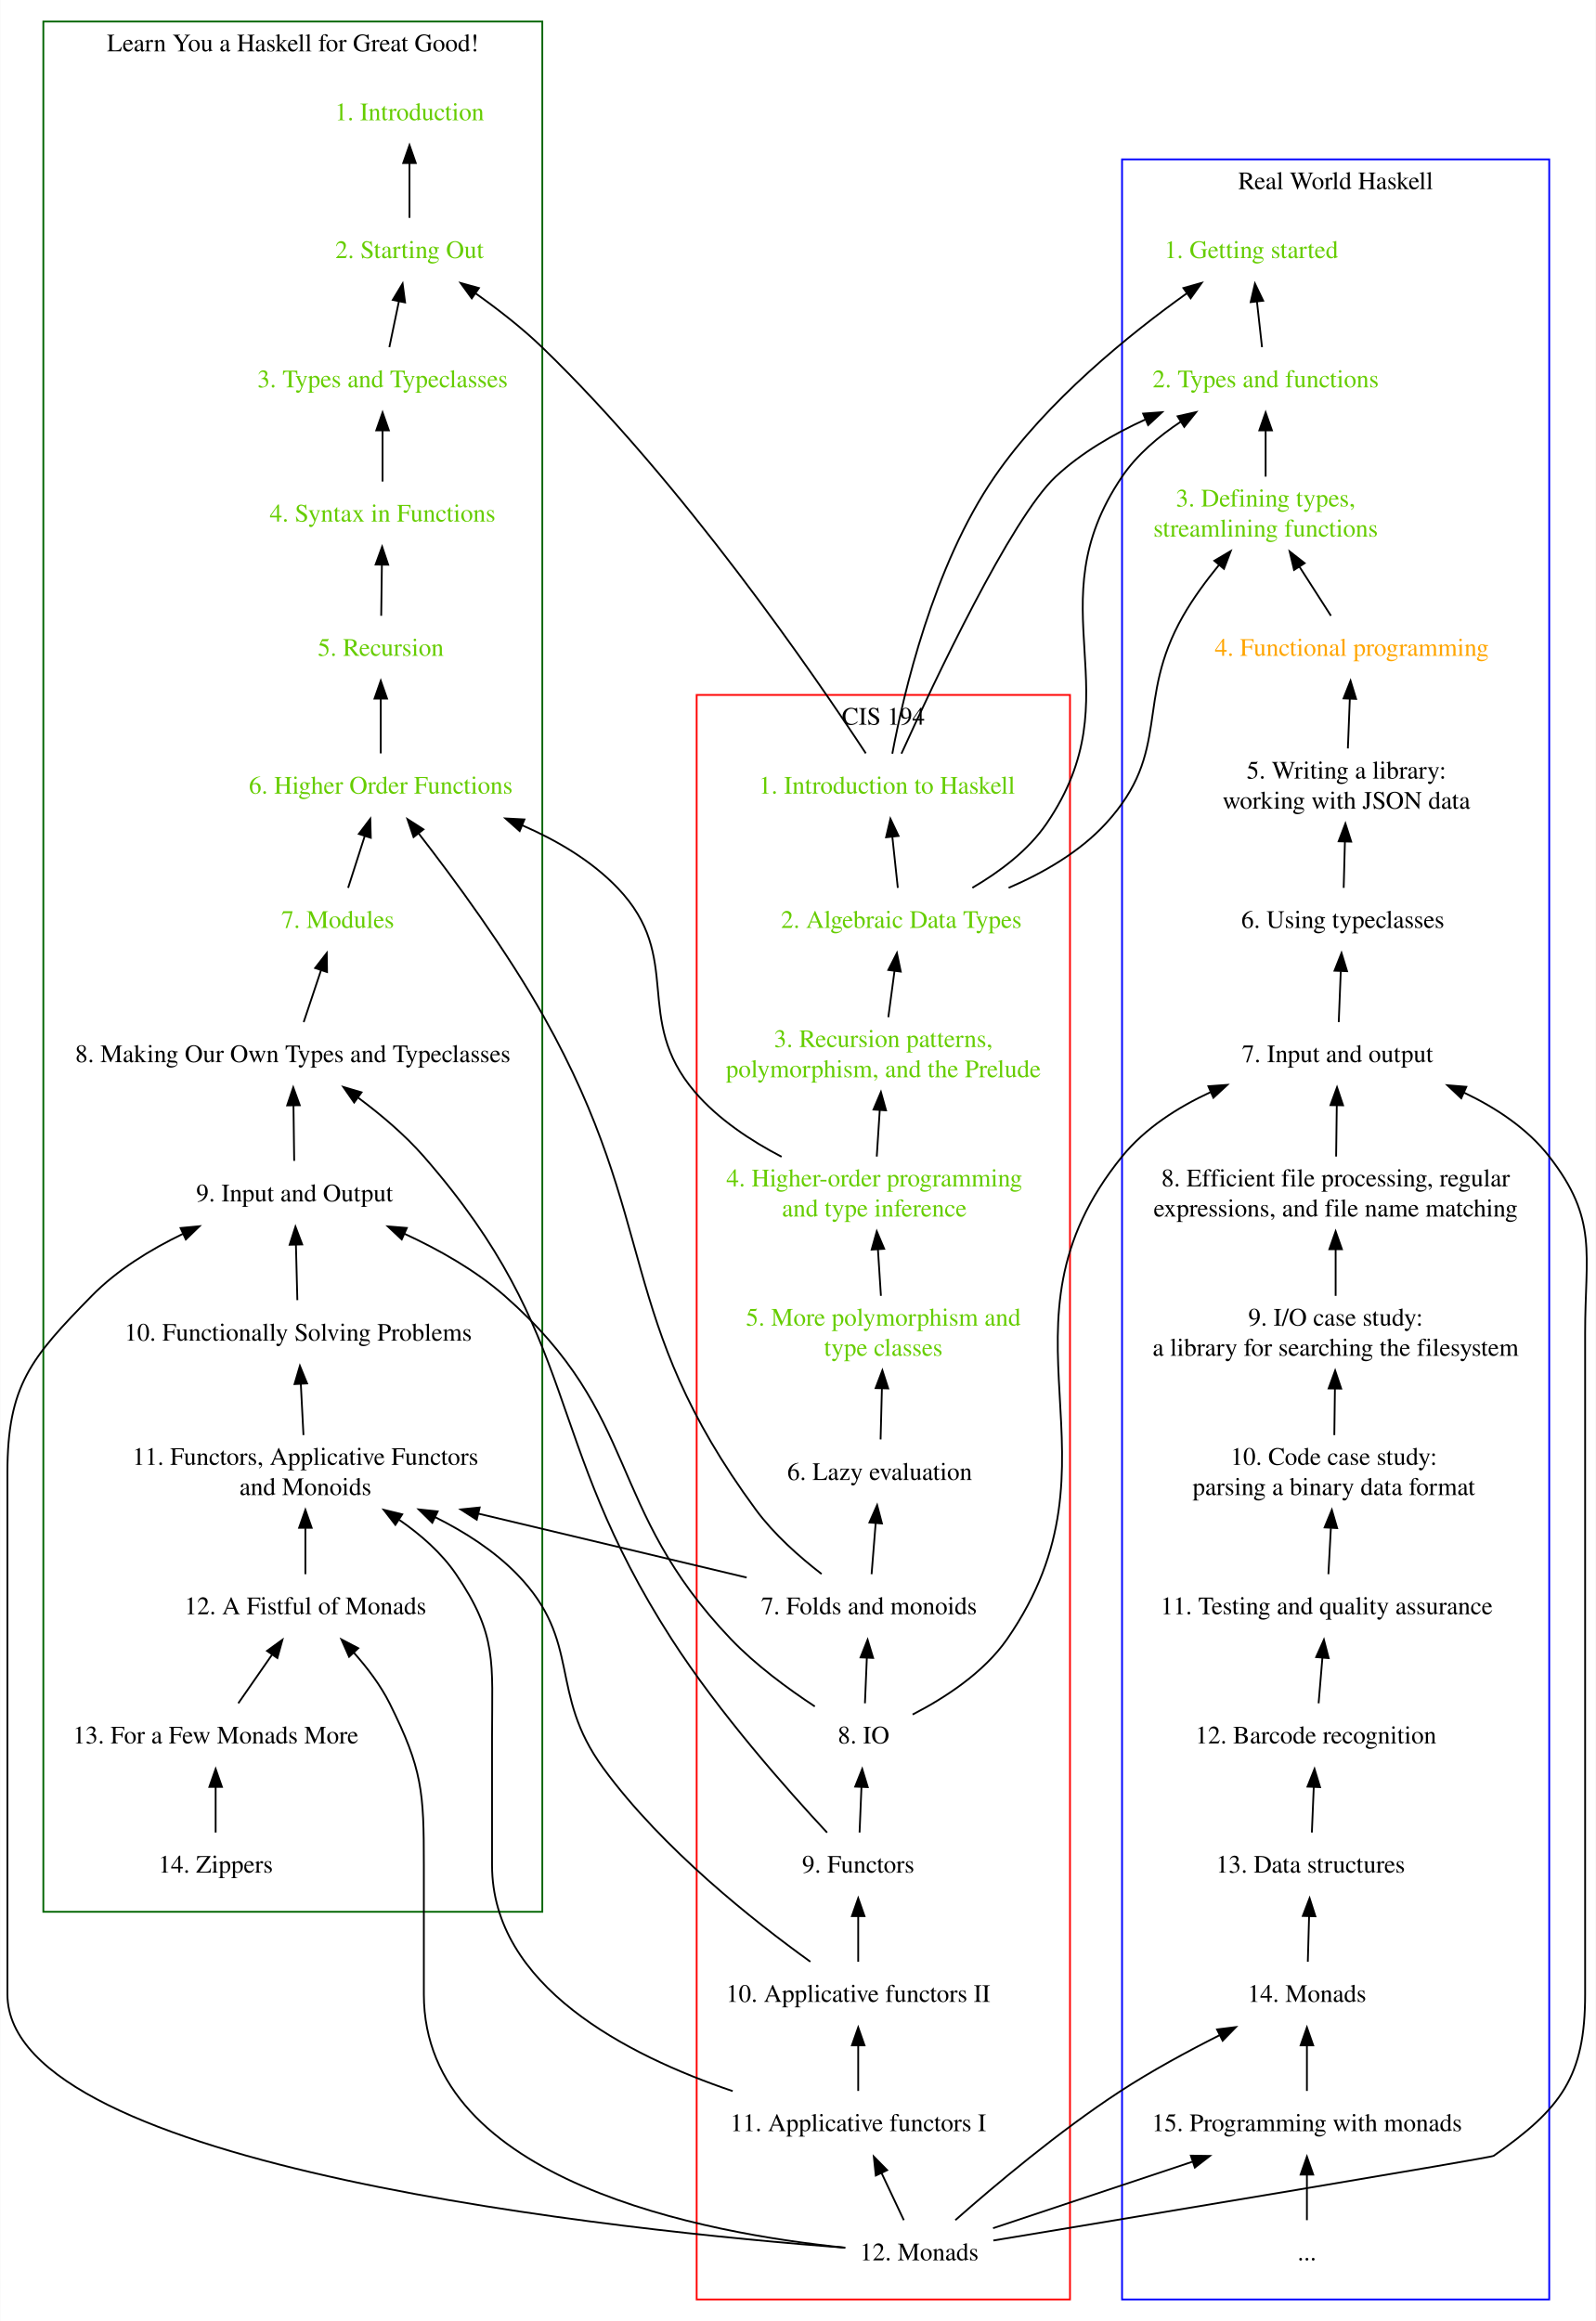
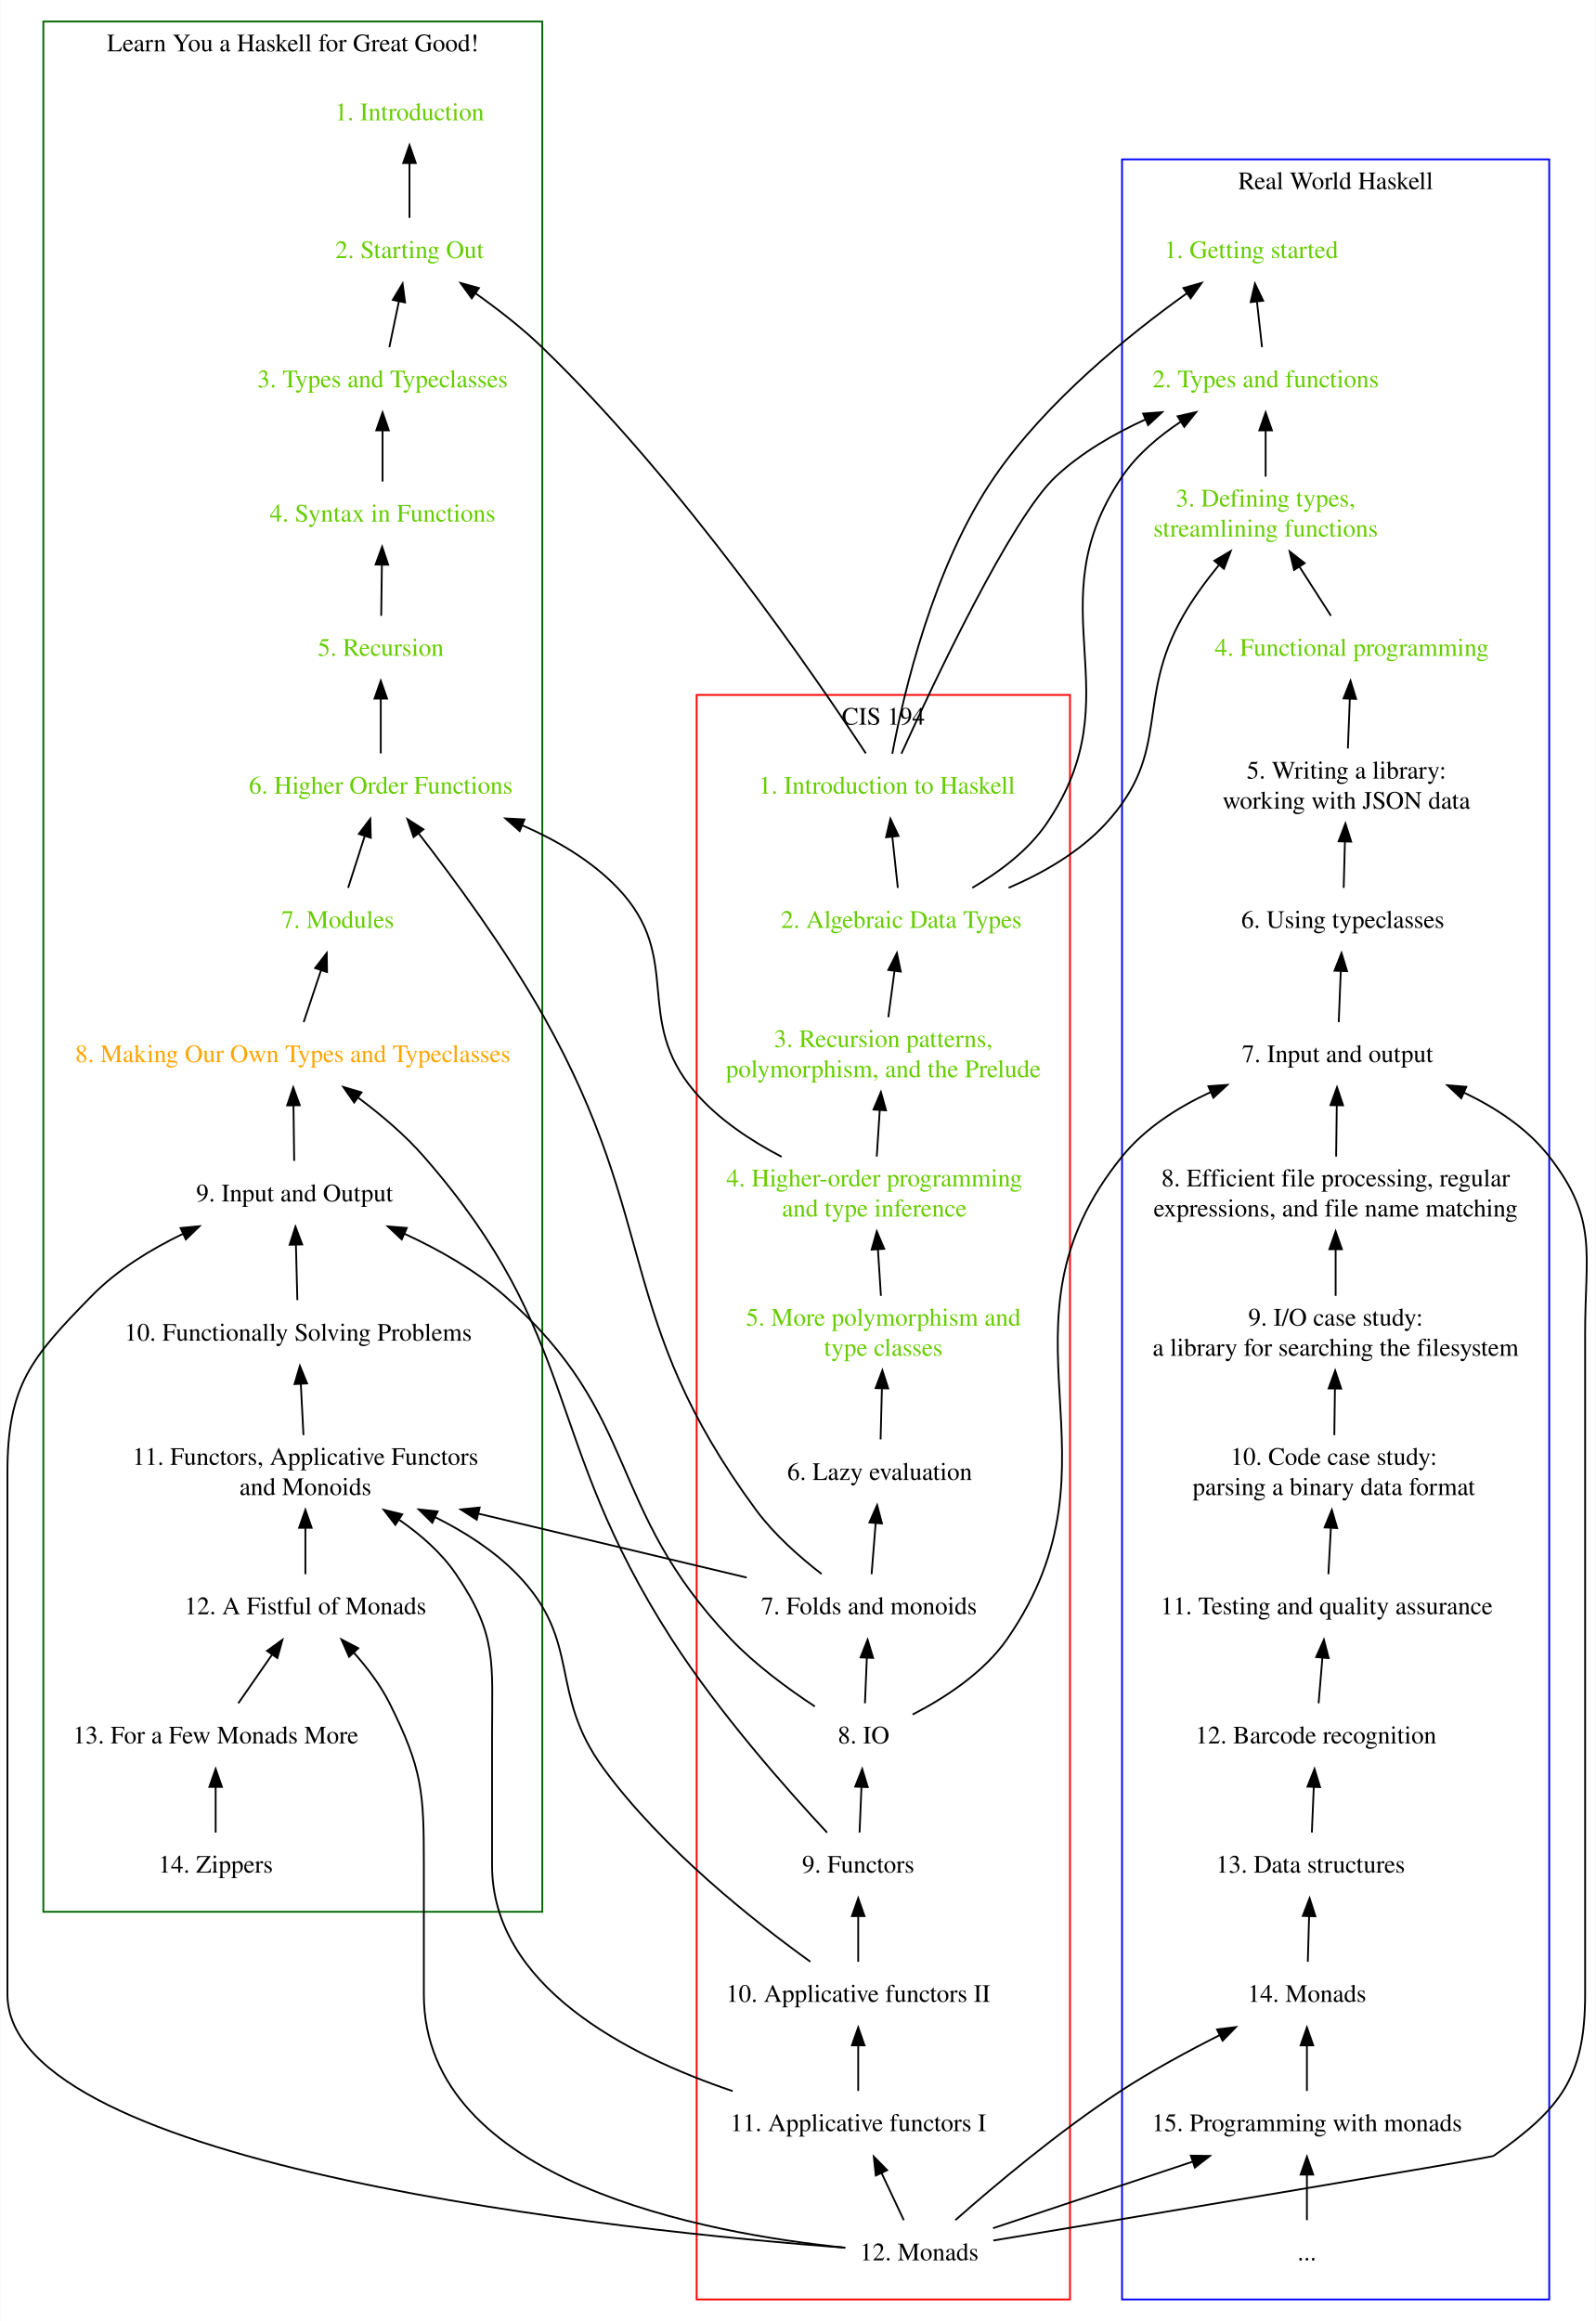
<svg xmlns="http://www.w3.org/2000/svg" width="889pt" height="1293pt" viewBox="0.00 0.00 888.85 1293.20">
  <g id="graph0" class="graph" transform="scale(1 1) rotate(0) translate(4 1289.2)">
    <polygon fill="#ffffff" stroke="transparent" points="-4,4 -4,-1289.2 884.852,-1289.2 884.852,4 -4,4" />
    <g id="clust1" class="cluster">
      <polygon fill="none" stroke="#006400" points="20,-224 20,-1277.2 298,-1277.2 298,-224 20,-224" />
      <text text-anchor="middle" x="159" y="-1260.6" font-family="Times,serif" font-size="14.00" fill="#000000">Learn You a Haskell for Great Good!</text>
    </g>
    <g id="clust2" class="cluster">
      <polygon fill="none" stroke="#ff0000" points="384,-8 384,-902 592,-902 592,-8 384,-8" />
      <text text-anchor="middle" x="488" y="-885.4" font-family="Times,serif" font-size="14.00" fill="#000000">CIS 194</text>
    </g>
    <g id="clust3" class="cluster">
      <polygon fill="none" stroke="#0000ff" points="621,-8 621,-1200.4 859,-1200.4 859,-8 621,-8" />
      <text text-anchor="middle" x="740" y="-1183.8" font-family="Times,serif" font-size="14.00" fill="#000000">Real World Haskell</text>
    </g>
    <g id="node1" class="node">
      <text text-anchor="middle" x="224" y="-1222.2" font-family="Times,serif" font-size="14.00" fill="#66cd00">1. Introduction</text>
    </g>
    <g id="node2" class="node">
      <text text-anchor="middle" x="224" y="-1145.4" font-family="Times,serif" font-size="14.00" fill="#66cd00">2. Starting Out</text>
    </g>
    <g id="edge13" class="edge">
      <path fill="none" stroke="#000000" d="M224,-1167.801C224,-1176.887 224,-1188.082 224,-1198.245" />
      <polygon fill="#000000" stroke="#000000" points="220.5,-1198.33 224,-1208.33 227.5,-1198.33 220.5,-1198.33" />
    </g>
    <g id="node3" class="node">
      <text text-anchor="middle" x="209" y="-1073.4" font-family="Times,serif" font-size="14.00" fill="#66cd00">3. Types and Typeclasses</text>
    </g>
    <g id="edge12" class="edge">
      <path fill="none" stroke="#000000" d="M212.785,-1095.769C214.389,-1103.469 216.297,-1112.626 218.08,-1121.183" />
      <polygon fill="#000000" stroke="#000000" points="214.698,-1122.111 220.164,-1131.187 221.551,-1120.683 214.698,-1122.111" />
    </g>
    <g id="node4" class="node">
      <text text-anchor="middle" x="209" y="-998.6" font-family="Times,serif" font-size="14.00" fill="#66cd00">4. Syntax in Functions</text>
    </g>
    <g id="edge11" class="edge">
      <path fill="none" stroke="#000000" d="M209,-1020.907C209,-1029.389 209,-1039.694 209,-1049.18" />
      <polygon fill="#000000" stroke="#000000" points="205.5,-1049.4 209,-1059.4 212.5,-1049.4 205.5,-1049.4" />
    </g>
    <g id="node5" class="node">
      <text text-anchor="middle" x="208" y="-923.8" font-family="Times,serif" font-size="14.00" fill="#66cd00">5. Recursion</text>
    </g>
    <g id="edge10" class="edge">
      <path fill="none" stroke="#000000" d="M208.242,-946.107C208.356,-954.589 208.493,-964.894 208.62,-974.38" />
      <polygon fill="#000000" stroke="#000000" points="205.123,-974.648 208.757,-984.601 212.123,-974.555 205.123,-974.648" />
    </g>
    <g id="node6" class="node">
      <text text-anchor="middle" x="208" y="-847" font-family="Times,serif" font-size="14.00" fill="#66cd00">6. Higher Order Functions</text>
    </g>
    <g id="edge9" class="edge">
      <path fill="none" stroke="#000000" d="M208,-869.4C208,-878.487 208,-889.682 208,-899.845" />
      <polygon fill="#000000" stroke="#000000" points="204.5,-899.93 208,-909.93 211.5,-899.93 204.5,-899.93" />
    </g>
    <g id="node7" class="node">
      <text text-anchor="middle" x="184" y="-772.2" font-family="Times,serif" font-size="14.00" fill="#66cd00">7. Modules</text>
    </g>
    <g id="edge8" class="edge">
      <path fill="none" stroke="#000000" d="M189.81,-794.507C192.59,-803.171 195.98,-813.738 199.077,-823.39" />
      <polygon fill="#000000" stroke="#000000" points="195.773,-824.548 202.161,-833 202.438,-822.409 195.773,-824.548" />
    </g>
    <g id="node8" class="node">
-       <text text-anchor="middle" x="159" y="-697.4" font-family="Times,serif" font-size="14.00" fill="#000000">8. Making Our Own Types and Typeclasses</text>
+       <text text-anchor="middle" x="159" y="-697.4" font-family="Times,serif" font-size="14.00" fill="#ffa500">8. Making Our Own Types and Typeclasses</text>
    </g>
    <g id="edge7" class="edge">
      <path fill="none" stroke="#000000" d="M165.052,-719.707C167.948,-728.371 171.479,-738.938 174.705,-748.59" />
      <polygon fill="#000000" stroke="#000000" points="171.428,-749.826 177.917,-758.201 178.067,-747.607 171.428,-749.826" />
    </g>
    <g id="node9" class="node">
      <text text-anchor="middle" x="160" y="-619.8" font-family="Times,serif" font-size="14.00" fill="#000000">9. Input and Output</text>
    </g>
    <g id="edge6" class="edge">
      <path fill="none" stroke="#000000" d="M159.763,-642.39C159.645,-651.571 159.499,-662.883 159.367,-673.152" />
      <polygon fill="#000000" stroke="#000000" points="155.864,-673.298 159.235,-683.342 162.864,-673.388 155.864,-673.298" />
    </g>
    <g id="node10" class="node">
      <text text-anchor="middle" x="162" y="-542.2" font-family="Times,serif" font-size="14.00" fill="#000000">10. Functionally Solving Problems</text>
    </g>
    <g id="edge5" class="edge">
      <path fill="none" stroke="#000000" d="M161.526,-564.79C161.289,-573.971 160.998,-585.283 160.733,-595.552" />
      <polygon fill="#000000" stroke="#000000" points="157.23,-595.655 160.471,-605.742 164.227,-595.835 157.23,-595.655" />
    </g>
    <g id="node11" class="node">
      <text text-anchor="middle" x="166" y="-473" font-family="Times,serif" font-size="14.00" fill="#000000">11. Functors, Applicative Functors</text>
      <text text-anchor="middle" x="166" y="-456.2" font-family="Times,serif" font-size="14.00" fill="#000000">and Monoids</text>
    </g>
    <g id="edge4" class="edge">
      <path fill="none" stroke="#000000" d="M164.928,-489.595C164.477,-498.337 163.946,-508.646 163.461,-518.065" />
      <polygon fill="#000000" stroke="#000000" points="159.958,-518.024 162.939,-528.191 166.949,-518.384 159.958,-518.024" />
    </g>
    <g id="node12" class="node">
      <text text-anchor="middle" x="166" y="-389.8" font-family="Times,serif" font-size="14.00" fill="#000000">12. A Fistful of Monads</text>
    </g>
    <g id="edge3" class="edge">
      <path fill="none" stroke="#000000" d="M166,-412.107C166,-419.792 166,-428.973 166,-437.685" />
      <polygon fill="#000000" stroke="#000000" points="162.5,-437.949 166,-447.949 169.5,-437.949 162.5,-437.949" />
    </g>
    <g id="node13" class="node">
      <text text-anchor="middle" x="116" y="-317.8" font-family="Times,serif" font-size="14.00" fill="#000000">13. For a Few Monads More</text>
    </g>
    <g id="edge2" class="edge">
      <path fill="none" stroke="#000000" d="M128.617,-340.169C134.317,-348.377 141.166,-358.239 147.436,-367.268" />
      <polygon fill="#000000" stroke="#000000" points="144.634,-369.369 153.213,-375.587 150.384,-365.377 144.634,-369.369" />
    </g>
    <g id="node14" class="node">
      <text text-anchor="middle" x="116" y="-245.8" font-family="Times,serif" font-size="14.00" fill="#000000">14. Zippers</text>
    </g>
    <g id="edge1" class="edge">
      <path fill="none" stroke="#000000" d="M116,-268.169C116,-275.869 116,-285.026 116,-293.583" />
      <polygon fill="#000000" stroke="#000000" points="112.5,-293.587 116,-303.587 119.5,-293.587 112.5,-293.587" />
    </g>
    <g id="node15" class="node">
      <text text-anchor="middle" x="490" y="-847" font-family="Times,serif" font-size="14.00" fill="#66cd00">1. Introduction to Haskell</text>
    </g>
    <g id="edge40" class="edge">
      <path fill="none" stroke="#000000" d="M478.236,-869.448C450.262,-912.036 376.233,-1020.096 298,-1095.6 286.749,-1106.458 273.226,-1116.941 260.836,-1125.734" />
      <polygon fill="#000000" stroke="#000000" points="258.697,-1122.958 252.48,-1131.537 262.69,-1128.708 258.697,-1122.958" />
    </g>
    <g id="node27" class="node">
      <text text-anchor="middle" x="693" y="-1145.4" font-family="Times,serif" font-size="14.00" fill="#66cd00">1. Getting started</text>
    </g>
    <g id="edge41" class="edge">
      <path fill="none" stroke="#000000" d="M493.002,-869.256C499.173,-902.313 515.68,-973.739 550,-1023.6 579.019,-1065.759 625.176,-1102.971 657.167,-1125.823" />
      <polygon fill="#000000" stroke="#000000" points="655.188,-1128.71 665.381,-1131.599 659.214,-1122.984 655.188,-1128.71" />
    </g>
    <g id="node28" class="node">
      <text text-anchor="middle" x="701" y="-1073.4" font-family="Times,serif" font-size="14.00" fill="#66cd00">2. Types and functions</text>
    </g>
    <g id="edge42" class="edge">
      <path fill="none" stroke="#000000" d="M498.086,-869.292C515.951,-908.647 559.165,-1000.371 584,-1023.6 598.261,-1036.939 616.399,-1047.46 634.112,-1055.533" />
      <polygon fill="#000000" stroke="#000000" points="632.747,-1058.756 643.313,-1059.534 635.538,-1052.337 632.747,-1058.756" />
    </g>
    <g id="node16" class="node">
      <text text-anchor="middle" x="498" y="-772.2" font-family="Times,serif" font-size="14.00" fill="#66cd00">2. Algebraic Data Types</text>
    </g>
    <g id="edge24" class="edge">
      <path fill="none" stroke="#000000" d="M496.063,-794.507C495.156,-802.989 494.054,-813.294 493.04,-822.78" />
      <polygon fill="#000000" stroke="#000000" points="489.53,-822.685 491.947,-833 496.49,-823.429 489.53,-822.685" />
    </g>
    <g id="edge43" class="edge">
      <path fill="none" stroke="#000000" d="M537.605,-794.555C552.694,-803.352 568.717,-815.319 579,-830.4 628.502,-903.002 571.707,-950.856 621,-1023.6 629.325,-1035.885 641.464,-1046.133 653.782,-1054.283" />
      <polygon fill="#000000" stroke="#000000" points="651.957,-1057.269 662.294,-1059.589 655.66,-1051.329 651.957,-1057.269" />
    </g>
    <g id="node29" class="node">
      <text text-anchor="middle" x="701" y="-1007" font-family="Times,serif" font-size="14.00" fill="#66cd00">3. Defining types,</text>
      <text text-anchor="middle" x="701" y="-990.2" font-family="Times,serif" font-size="14.00" fill="#66cd00">streamlining functions</text>
    </g>
    <g id="edge44" class="edge">
      <path fill="none" stroke="#000000" d="M557.798,-794.517C577.181,-802.845 597.419,-814.503 612,-830.4 649.054,-870.797 627.838,-898.386 655,-946 660.575,-955.773 667.806,-965.589 674.877,-974.247" />
      <polygon fill="#000000" stroke="#000000" points="672.425,-976.768 681.549,-982.154 677.775,-972.254 672.425,-976.768" />
    </g>
    <g id="node17" class="node">
      <text text-anchor="middle" x="488" y="-705.8" font-family="Times,serif" font-size="14.00" fill="#66cd00">3. Recursion patterns,</text>
      <text text-anchor="middle" x="488" y="-689" font-family="Times,serif" font-size="14.00" fill="#66cd00">polymorphism, and the Prelude</text>
    </g>
    <g id="edge23" class="edge">
      <path fill="none" stroke="#000000" d="M490.786,-722.436C491.854,-730.426 493.091,-739.681 494.236,-748.245" />
      <polygon fill="#000000" stroke="#000000" points="490.775,-748.77 495.569,-758.218 497.713,-747.843 490.775,-748.77" />
    </g>
    <g id="node18" class="node">
      <text text-anchor="middle" x="483" y="-628.2" font-family="Times,serif" font-size="14.00" fill="#66cd00">4. Higher-order programming</text>
      <text text-anchor="middle" x="483" y="-611.4" font-family="Times,serif" font-size="14.00" fill="#66cd00">and type inference</text>
    </g>
    <g id="edge45" class="edge">
      <path fill="none" stroke="#000000" d="M431.321,-644.674C414.084,-653.648 395.985,-665.633 383,-680.8 347.891,-721.809 377.314,-755.387 340,-794.4 325.477,-809.584 306.224,-820.925 286.924,-829.308" />
      <polygon fill="#000000" stroke="#000000" points="285.389,-826.155 277.466,-833.189 288.046,-832.63 285.389,-826.155" />
    </g>
    <g id="edge22" class="edge">
      <path fill="none" stroke="#000000" d="M484.34,-644.795C484.85,-652.711 485.443,-661.911 486.001,-670.572" />
      <polygon fill="#000000" stroke="#000000" points="482.521,-670.993 486.656,-680.747 489.506,-670.543 482.521,-670.993" />
    </g>
    <g id="node19" class="node">
      <text text-anchor="middle" x="488" y="-550.6" font-family="Times,serif" font-size="14.00" fill="#66cd00">5. More polymorphism and</text>
      <text text-anchor="middle" x="488" y="-533.8" font-family="Times,serif" font-size="14.00" fill="#66cd00">type classes</text>
    </g>
    <g id="edge21" class="edge">
      <path fill="none" stroke="#000000" d="M486.66,-567.195C486.15,-575.111 485.557,-584.311 484.999,-592.972" />
      <polygon fill="#000000" stroke="#000000" points="481.494,-592.943 484.344,-603.147 488.479,-593.393 481.494,-592.943" />
    </g>
    <g id="node20" class="node">
      <text text-anchor="middle" x="486" y="-464.6" font-family="Times,serif" font-size="14.00" fill="#000000">6. Lazy evaluation</text>
    </g>
    <g id="edge20" class="edge">
      <path fill="none" stroke="#000000" d="M486.474,-487.19C486.693,-495.682 486.959,-505.997 487.207,-515.623" />
      <polygon fill="#000000" stroke="#000000" points="483.709,-515.773 487.466,-525.679 490.707,-515.593 483.709,-515.773" />
    </g>
    <g id="node21" class="node">
      <text text-anchor="middle" x="480" y="-389.8" font-family="Times,serif" font-size="14.00" fill="#000000">7. Folds and monoids</text>
    </g>
    <g id="edge46" class="edge">
      <path fill="none" stroke="#000000" d="M453.596,-412.22C441.243,-421.764 427.072,-434.306 417,-448 338.345,-554.943 363.878,-606.579 299,-722.4 278.083,-759.742 248.778,-799.507 229.13,-824.812" />
      <polygon fill="#000000" stroke="#000000" points="226.273,-822.783 222.862,-832.814 231.784,-827.099 226.273,-822.783" />
    </g>
    <g id="edge47" class="edge">
      <path fill="none" stroke="#000000" d="M411.867,-410.231C368.162,-420.642 310.757,-434.317 262.408,-445.834" />
      <polygon fill="#000000" stroke="#000000" points="261.469,-442.46 252.552,-448.182 263.091,-449.269 261.469,-442.46" />
    </g>
    <g id="edge19" class="edge">
      <path fill="none" stroke="#000000" d="M481.452,-412.107C482.133,-420.589 482.959,-430.894 483.72,-440.38" />
      <polygon fill="#000000" stroke="#000000" points="480.252,-440.912 484.54,-450.601 487.229,-440.353 480.252,-440.912" />
    </g>
    <g id="node22" class="node">
      <text text-anchor="middle" x="477" y="-317.8" font-family="Times,serif" font-size="14.00" fill="#000000">8. IO</text>
    </g>
    <g id="edge48" class="edge">
      <path fill="none" stroke="#000000" d="M449.83,-338.412C434.97,-348.188 416.828,-361.496 403,-376 332.775,-449.659 353.509,-500.091 277,-567.2 260.808,-581.403 240.437,-592.908 221.251,-601.753" />
      <polygon fill="#000000" stroke="#000000" points="219.671,-598.625 211.951,-605.882 222.511,-605.023 219.671,-598.625" />
    </g>
    <g id="edge18" class="edge">
      <path fill="none" stroke="#000000" d="M477.757,-340.169C478.078,-347.869 478.459,-357.026 478.816,-365.583" />
      <polygon fill="#000000" stroke="#000000" points="475.319,-365.741 479.233,-375.587 482.313,-365.45 475.319,-365.741" />
    </g>
    <g id="node33" class="node">
      <text text-anchor="middle" x="741" y="-697.4" font-family="Times,serif" font-size="14.00" fill="#000000">7. Input and output</text>
    </g>
    <g id="edge49" class="edge">
      <path fill="none" stroke="#000000" d="M504.319,-333.92C521.943,-342.985 543.936,-357.123 557,-376 626.887,-476.981 543.663,-549.404 621,-644.8 633.79,-660.576 651.991,-672.222 670.365,-680.71" />
      <polygon fill="#000000" stroke="#000000" points="669.099,-683.977 679.666,-684.747 671.886,-677.555 669.099,-683.977" />
    </g>
    <g id="node23" class="node">
      <text text-anchor="middle" x="474" y="-245.8" font-family="Times,serif" font-size="14.00" fill="#000000">9. Functors</text>
    </g>
    <g id="edge50" class="edge">
      <path fill="none" stroke="#000000" d="M456.66,-268.13C434.702,-291.694 396.536,-334.724 370,-376 297.377,-488.96 320.3,-543.621 232,-644.8 221.448,-656.891 208.01,-668.198 195.546,-677.49" />
      <polygon fill="#000000" stroke="#000000" points="193.171,-674.889 187.121,-683.587 197.275,-680.56 193.171,-674.889" />
    </g>
    <g id="edge17" class="edge">
      <path fill="none" stroke="#000000" d="M474.757,-268.169C475.078,-275.869 475.459,-285.026 475.816,-293.583" />
      <polygon fill="#000000" stroke="#000000" points="472.319,-293.741 476.233,-303.587 479.313,-293.45 472.319,-293.741" />
    </g>
    <g id="node24" class="node">
      <text text-anchor="middle" x="474" y="-173.8" font-family="Times,serif" font-size="14.00" fill="#000000">10. Applicative functors II</text>
    </g>
    <g id="edge51" class="edge">
      <path fill="none" stroke="#000000" d="M447.342,-196.19C416.238,-218.534 364.889,-259.046 332,-304 300.985,-346.393 320.574,-374.297 284,-412 271.244,-425.15 254.828,-435.649 238.319,-443.863" />
      <polygon fill="#000000" stroke="#000000" points="236.704,-440.755 229.16,-448.194 239.697,-447.083 236.704,-440.755" />
    </g>
    <g id="edge16" class="edge">
      <path fill="none" stroke="#000000" d="M474,-196.169C474,-203.869 474,-213.026 474,-221.583" />
      <polygon fill="#000000" stroke="#000000" points="470.5,-221.587 474,-231.587 477.5,-221.587 470.5,-221.587" />
    </g>
    <g id="node25" class="node">
      <text text-anchor="middle" x="474" y="-101.8" font-family="Times,serif" font-size="14.00" fill="#000000">11. Applicative functors I</text>
    </g>
    <g id="edge52" class="edge">
      <path fill="none" stroke="#000000" d="M404.08,-124.082C345.026,-144.065 270,-182.697 270,-250 270,-250 270,-250 270,-322 270,-362.976 273.05,-378.122 250,-412 241.872,-423.946 230.321,-434.071 218.377,-442.314" />
      <polygon fill="#000000" stroke="#000000" points="216.132,-439.599 209.655,-447.983 219.947,-445.468 216.132,-439.599" />
    </g>
    <g id="edge15" class="edge">
      <path fill="none" stroke="#000000" d="M474,-124.169C474,-131.869 474,-141.026 474,-149.583" />
      <polygon fill="#000000" stroke="#000000" points="470.5,-149.587 474,-159.587 477.5,-149.587 470.5,-149.587" />
    </g>
    <g id="node26" class="node">
      <text text-anchor="middle" x="508" y="-29.8" font-family="Times,serif" font-size="14.00" fill="#000000">12. Monads</text>
    </g>
    <g id="edge53" class="edge">
      <path fill="none" stroke="#000000" d="M466.858,-36.786C345.921,-46.092 0,-81.174 0,-178 0,-178 0,-178 0,-468.8 0,-517.266 13.077,-532.586 47,-567.2 61.134,-581.622 79.697,-593.013 97.682,-601.689" />
      <polygon fill="#000000" stroke="#000000" points="96.461,-604.979 107.008,-605.98 99.387,-598.62 96.461,-604.979" />
    </g>
    <g id="edge54" class="edge">
      <path fill="none" stroke="#000000" d="M466.68,-36.858C389.685,-44.665 232,-73.42 232,-178 232,-178 232,-178 232,-250 232,-290.882 231.227,-303.407 213,-340 207.909,-350.221 200.418,-360.061 192.907,-368.477" />
      <polygon fill="#000000" stroke="#000000" points="190.352,-366.084 186.07,-375.775 195.461,-370.87 190.352,-366.084" />
    </g>
    <g id="edge14" class="edge">
      <path fill="none" stroke="#000000" d="M499.42,-52.169C495.664,-60.123 491.174,-69.631 487.02,-78.428" />
      <polygon fill="#000000" stroke="#000000" points="483.8,-77.05 482.695,-87.587 490.13,-80.039 483.8,-77.05" />
    </g>
    <g id="edge55" class="edge">
      <path fill="none" stroke="#000000" d="M549.288,-40.851C635.446,-55.163 826.571,-86.999 828,-88 865.652,-114.384 879,-132.024 879,-178 879,-178 879,-178 879,-546.4 879,-591.028 886.409,-609.582 859,-644.8 846.871,-660.385 829.388,-671.933 811.581,-680.389" />
      <polygon fill="#000000" stroke="#000000" points="809.98,-677.271 802.266,-684.534 812.826,-683.666 809.98,-677.271" />
    </g>
    <g id="node40" class="node">
      <text text-anchor="middle" x="724" y="-173.8" font-family="Times,serif" font-size="14.00" fill="#000000">14. Monads</text>
    </g>
    <g id="edge56" class="edge">
      <path fill="none" stroke="#000000" d="M528.12,-52.209C549.85,-71.375 585.943,-101.789 620,-124 637.413,-135.357 657.496,-146.251 675.342,-155.243" />
      <polygon fill="#000000" stroke="#000000" points="673.932,-158.45 684.445,-159.764 677.045,-152.181 673.932,-158.45" />
    </g>
    <g id="node41" class="node">
      <text text-anchor="middle" x="724" y="-101.8" font-family="Times,serif" font-size="14.00" fill="#000000">15. Programming with monads</text>
    </g>
    <g id="edge57" class="edge">
      <path fill="none" stroke="#000000" d="M549.136,-47.712C580.464,-58.155 624.166,-72.722 660.043,-84.681" />
      <polygon fill="#000000" stroke="#000000" points="659.345,-88.138 669.938,-87.979 661.558,-81.497 659.345,-88.138" />
    </g>
    <g id="edge39" class="edge">
      <path fill="none" stroke="#000000" d="M698.981,-1095.769C698.126,-1103.469 697.108,-1112.626 696.157,-1121.183" />
      <polygon fill="#000000" stroke="#000000" points="692.672,-1120.861 695.046,-1131.187 699.629,-1121.634 692.672,-1120.861" />
    </g>
    <g id="edge38" class="edge">
      <path fill="none" stroke="#000000" d="M701,-1023.636C701,-1031.539 701,-1040.678 701,-1049.163" />
      <polygon fill="#000000" stroke="#000000" points="697.5,-1049.418 701,-1059.418 704.5,-1049.418 697.5,-1049.418" />
    </g>
    <g id="node30" class="node">
-       <text text-anchor="middle" x="749" y="-923.8" font-family="Times,serif" font-size="14.00" fill="#ffa500">4. Functional programming</text>
+       <text text-anchor="middle" x="749" y="-923.8" font-family="Times,serif" font-size="14.00" fill="#66cd00">4. Functional programming</text>
    </g>
    <g id="edge37" class="edge">
      <path fill="none" stroke="#000000" d="M737.38,-946.107C732.124,-954.298 725.777,-964.19 719.865,-973.402" />
      <polygon fill="#000000" stroke="#000000" points="716.836,-971.642 714.381,-981.948 722.727,-975.423 716.836,-971.642" />
    </g>
    <g id="node31" class="node">
      <text text-anchor="middle" x="746" y="-855.4" font-family="Times,serif" font-size="14.00" fill="#000000">5. Writing a library:</text>
      <text text-anchor="middle" x="746" y="-838.6" font-family="Times,serif" font-size="14.00" fill="#000000">working with JSON data</text>
    </g>
    <g id="edge36" class="edge">
      <path fill="none" stroke="#000000" d="M746.82,-872.186C747.151,-880.677 747.539,-890.609 747.895,-899.722" />
      <polygon fill="#000000" stroke="#000000" points="744.406,-900.053 748.293,-909.909 751.4,-899.78 744.406,-900.053" />
    </g>
    <g id="node32" class="node">
      <text text-anchor="middle" x="744" y="-772.2" font-family="Times,serif" font-size="14.00" fill="#000000">6. Using typeclasses</text>
    </g>
    <g id="edge35" class="edge">
      <path fill="none" stroke="#000000" d="M744.484,-794.507C744.69,-802.192 744.935,-811.373 745.168,-820.086" />
      <polygon fill="#000000" stroke="#000000" points="741.676,-820.446 745.442,-830.348 748.674,-820.259 741.676,-820.446" />
    </g>
    <g id="edge34" class="edge">
      <path fill="none" stroke="#000000" d="M741.726,-719.707C742.066,-728.189 742.48,-738.494 742.86,-747.98" />
      <polygon fill="#000000" stroke="#000000" points="739.372,-748.349 743.27,-758.201 746.366,-748.068 739.372,-748.349" />
    </g>
    <g id="node34" class="node">
      <text text-anchor="middle" x="740" y="-628.2" font-family="Times,serif" font-size="14.00" fill="#000000">8. Efficient file processing, regular</text>
      <text text-anchor="middle" x="740" y="-611.4" font-family="Times,serif" font-size="14.00" fill="#000000">expressions, and file name matching</text>
    </g>
    <g id="edge33" class="edge">
      <path fill="none" stroke="#000000" d="M740.268,-644.795C740.381,-653.537 740.514,-663.846 740.635,-673.265" />
      <polygon fill="#000000" stroke="#000000" points="737.137,-673.437 740.765,-683.391 744.136,-673.347 737.137,-673.437" />
    </g>
    <g id="node35" class="node">
      <text text-anchor="middle" x="740" y="-550.6" font-family="Times,serif" font-size="14.00" fill="#000000">9. I/O case study:</text>
      <text text-anchor="middle" x="740" y="-533.8" font-family="Times,serif" font-size="14.00" fill="#000000">a library for searching the filesystem</text>
    </g>
    <g id="edge32" class="edge">
      <path fill="none" stroke="#000000" d="M740,-567.195C740,-575.111 740,-584.311 740,-592.972" />
      <polygon fill="#000000" stroke="#000000" points="736.5,-593.147 740,-603.147 743.5,-593.147 736.5,-593.147" />
    </g>
    <g id="node36" class="node">
      <text text-anchor="middle" x="739" y="-473" font-family="Times,serif" font-size="14.00" fill="#000000">10. Code case study:</text>
      <text text-anchor="middle" x="739" y="-456.2" font-family="Times,serif" font-size="14.00" fill="#000000">parsing a binary data format</text>
    </g>
    <g id="edge31" class="edge">
      <path fill="none" stroke="#000000" d="M739.268,-489.595C739.37,-497.511 739.489,-506.711 739.6,-515.372" />
      <polygon fill="#000000" stroke="#000000" points="736.103,-515.593 739.731,-525.547 743.102,-515.503 736.103,-515.593" />
    </g>
    <g id="node37" class="node">
      <text text-anchor="middle" x="735" y="-389.8" font-family="Times,serif" font-size="14.00" fill="#000000">11. Testing and quality assurance</text>
    </g>
    <g id="edge30" class="edge">
      <path fill="none" stroke="#000000" d="M735.968,-412.107C736.379,-419.792 736.87,-428.973 737.336,-437.685" />
      <polygon fill="#000000" stroke="#000000" points="733.856,-438.15 737.885,-447.949 740.846,-437.776 733.856,-438.15" />
    </g>
    <g id="node38" class="node">
      <text text-anchor="middle" x="729" y="-317.8" font-family="Times,serif" font-size="14.00" fill="#000000">12. Barcode recognition</text>
    </g>
    <g id="edge29" class="edge">
      <path fill="none" stroke="#000000" d="M730.514,-340.169C731.156,-347.869 731.919,-357.026 732.632,-365.583" />
      <polygon fill="#000000" stroke="#000000" points="729.147,-365.912 733.466,-375.587 736.123,-365.331 729.147,-365.912" />
    </g>
    <g id="node39" class="node">
      <text text-anchor="middle" x="726" y="-245.8" font-family="Times,serif" font-size="14.00" fill="#000000">13. Data structures</text>
    </g>
    <g id="edge28" class="edge">
      <path fill="none" stroke="#000000" d="M726.757,-268.169C727.078,-275.869 727.459,-285.026 727.816,-293.583" />
      <polygon fill="#000000" stroke="#000000" points="724.319,-293.741 728.233,-303.587 731.313,-293.45 724.319,-293.741" />
    </g>
    <g id="edge27" class="edge">
      <path fill="none" stroke="#000000" d="M724.505,-196.169C724.719,-203.869 724.973,-213.026 725.211,-221.583" />
      <polygon fill="#000000" stroke="#000000" points="721.712,-221.688 725.489,-231.587 728.709,-221.493 721.712,-221.688" />
    </g>
    <g id="edge26" class="edge">
      <path fill="none" stroke="#000000" d="M724,-124.169C724,-131.869 724,-141.026 724,-149.583" />
      <polygon fill="#000000" stroke="#000000" points="720.5,-149.587 724,-159.587 727.5,-149.587 720.5,-149.587" />
    </g>
    <g id="node42" class="node">
      <text text-anchor="middle" x="724" y="-29.8" font-family="Times,serif" font-size="14.00" fill="#000000">...</text>
    </g>
    <g id="edge25" class="edge">
      <path fill="none" stroke="#000000" d="M724,-52.169C724,-59.869 724,-69.026 724,-77.583" />
      <polygon fill="#000000" stroke="#000000" points="720.5,-77.587 724,-87.587 727.5,-77.587 720.5,-77.587" />
    </g>
  </g>
</svg>
